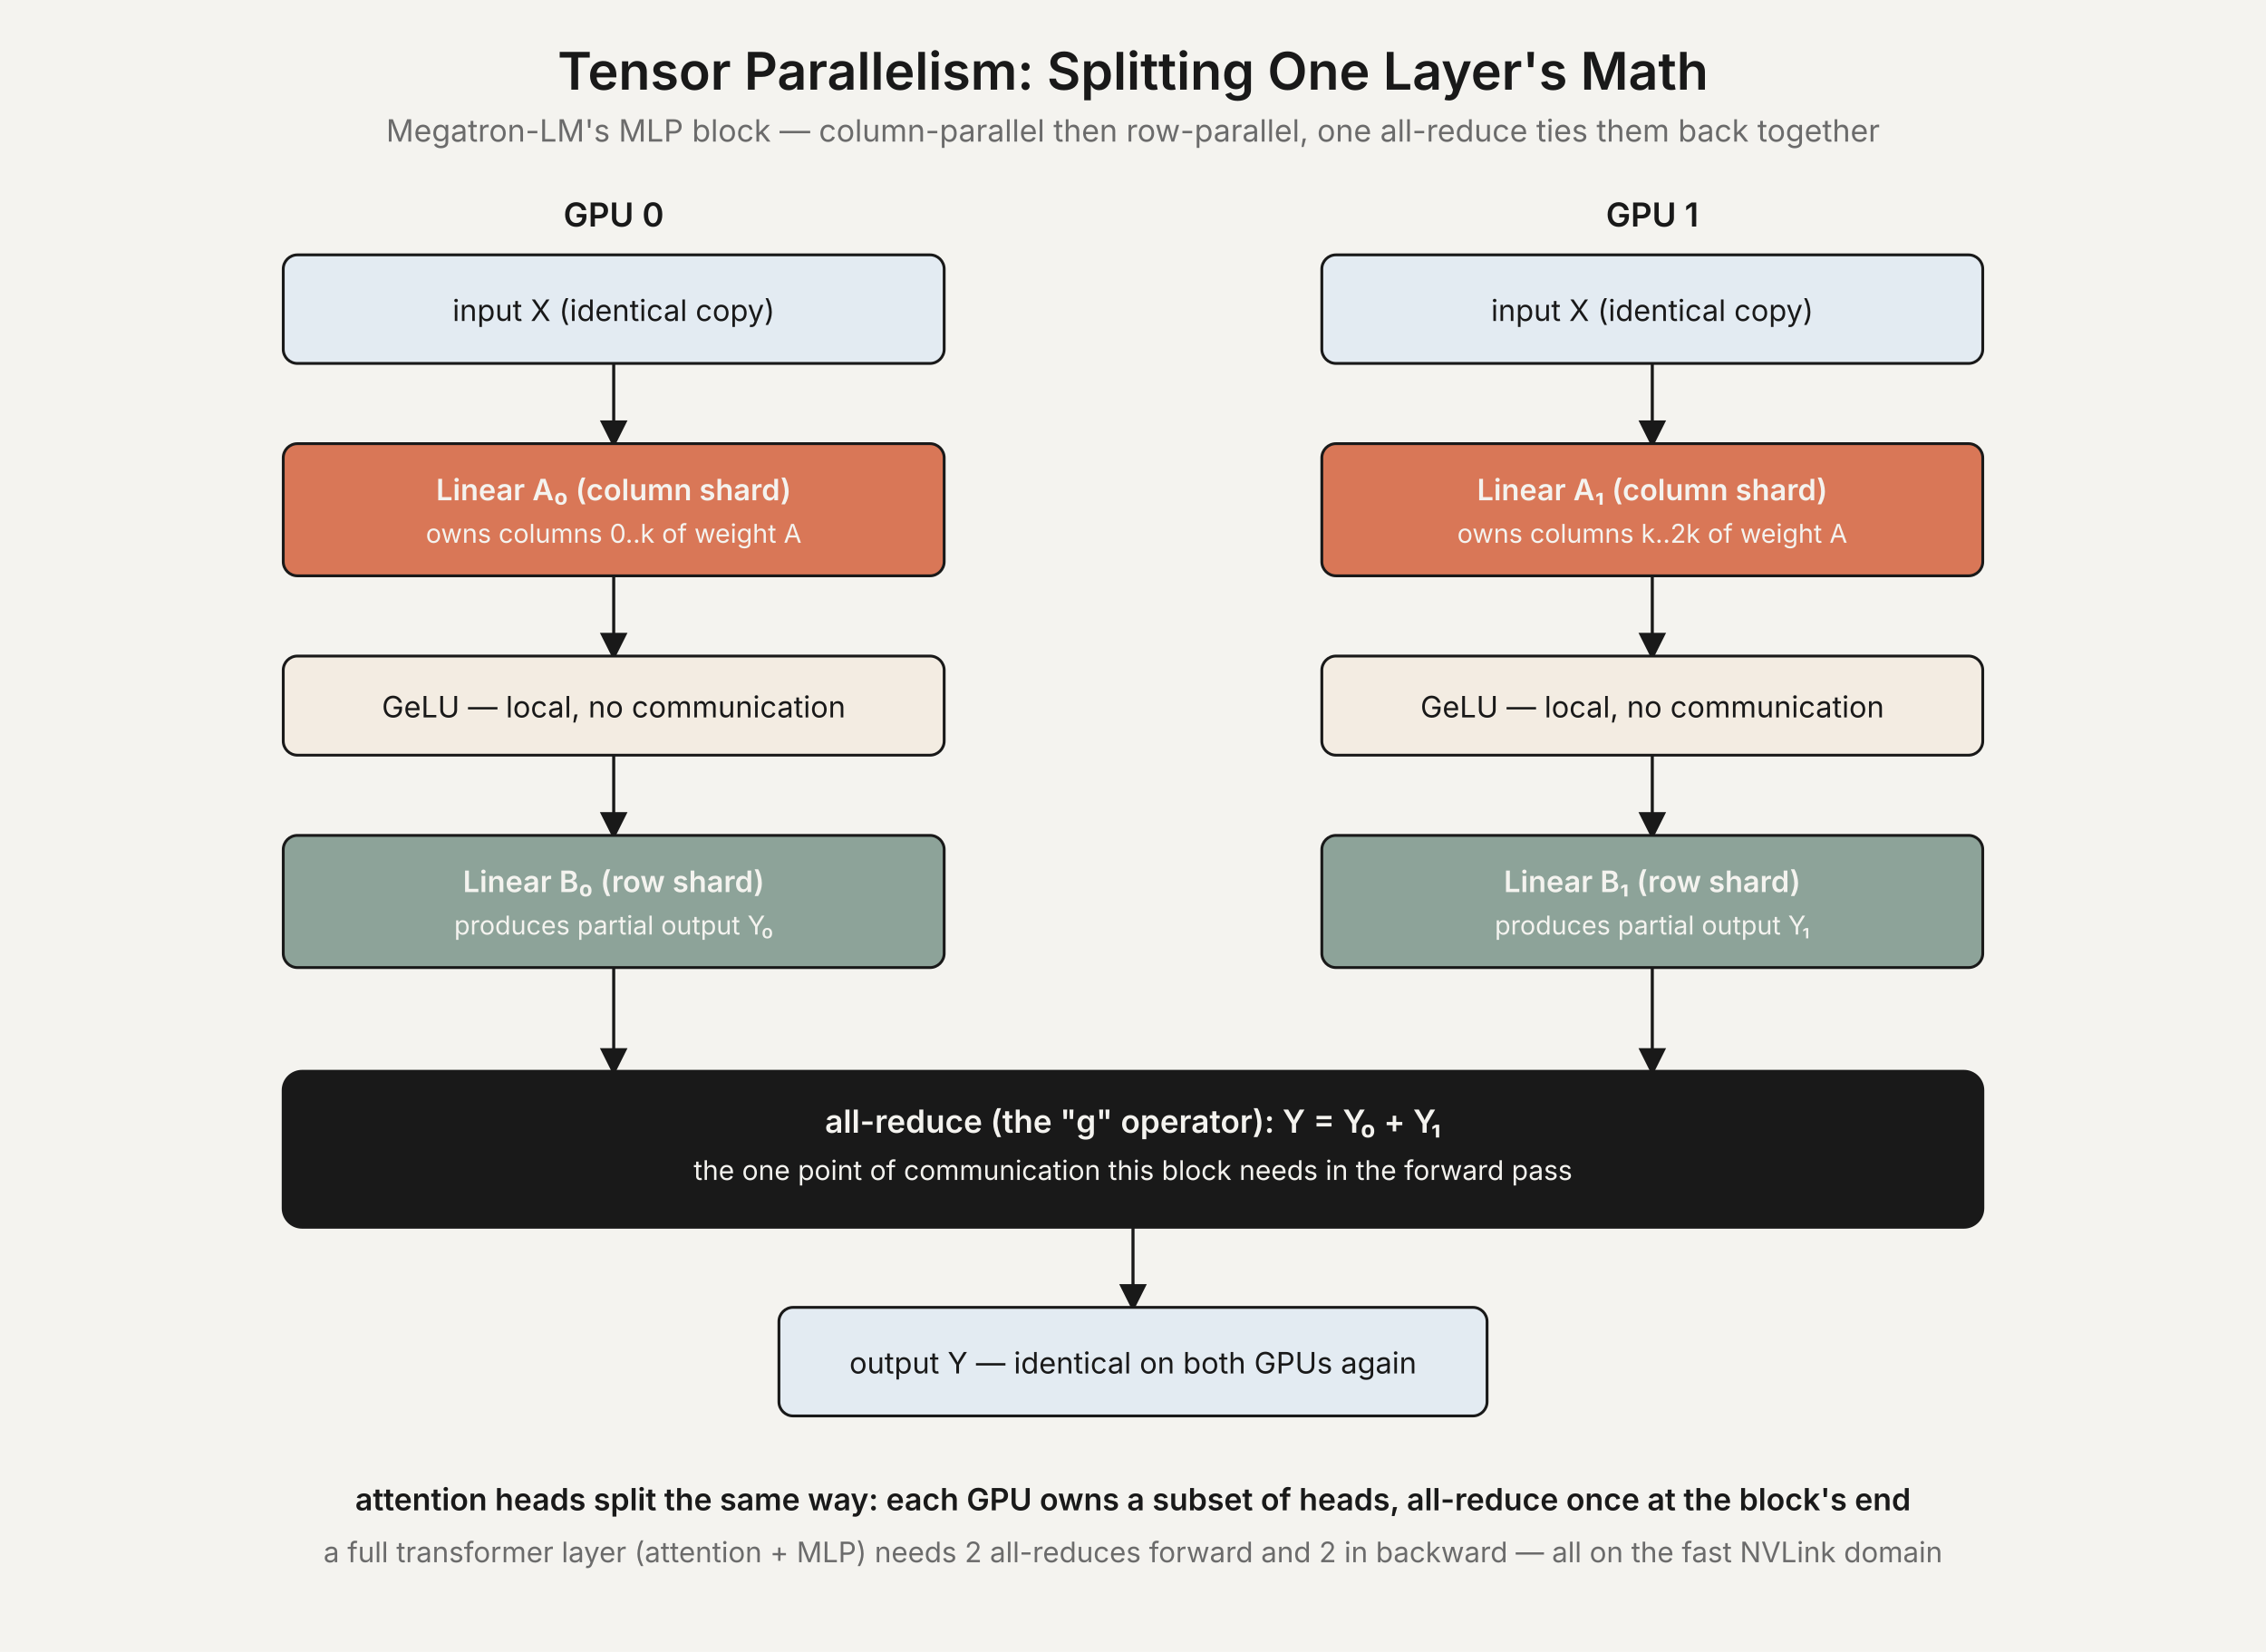
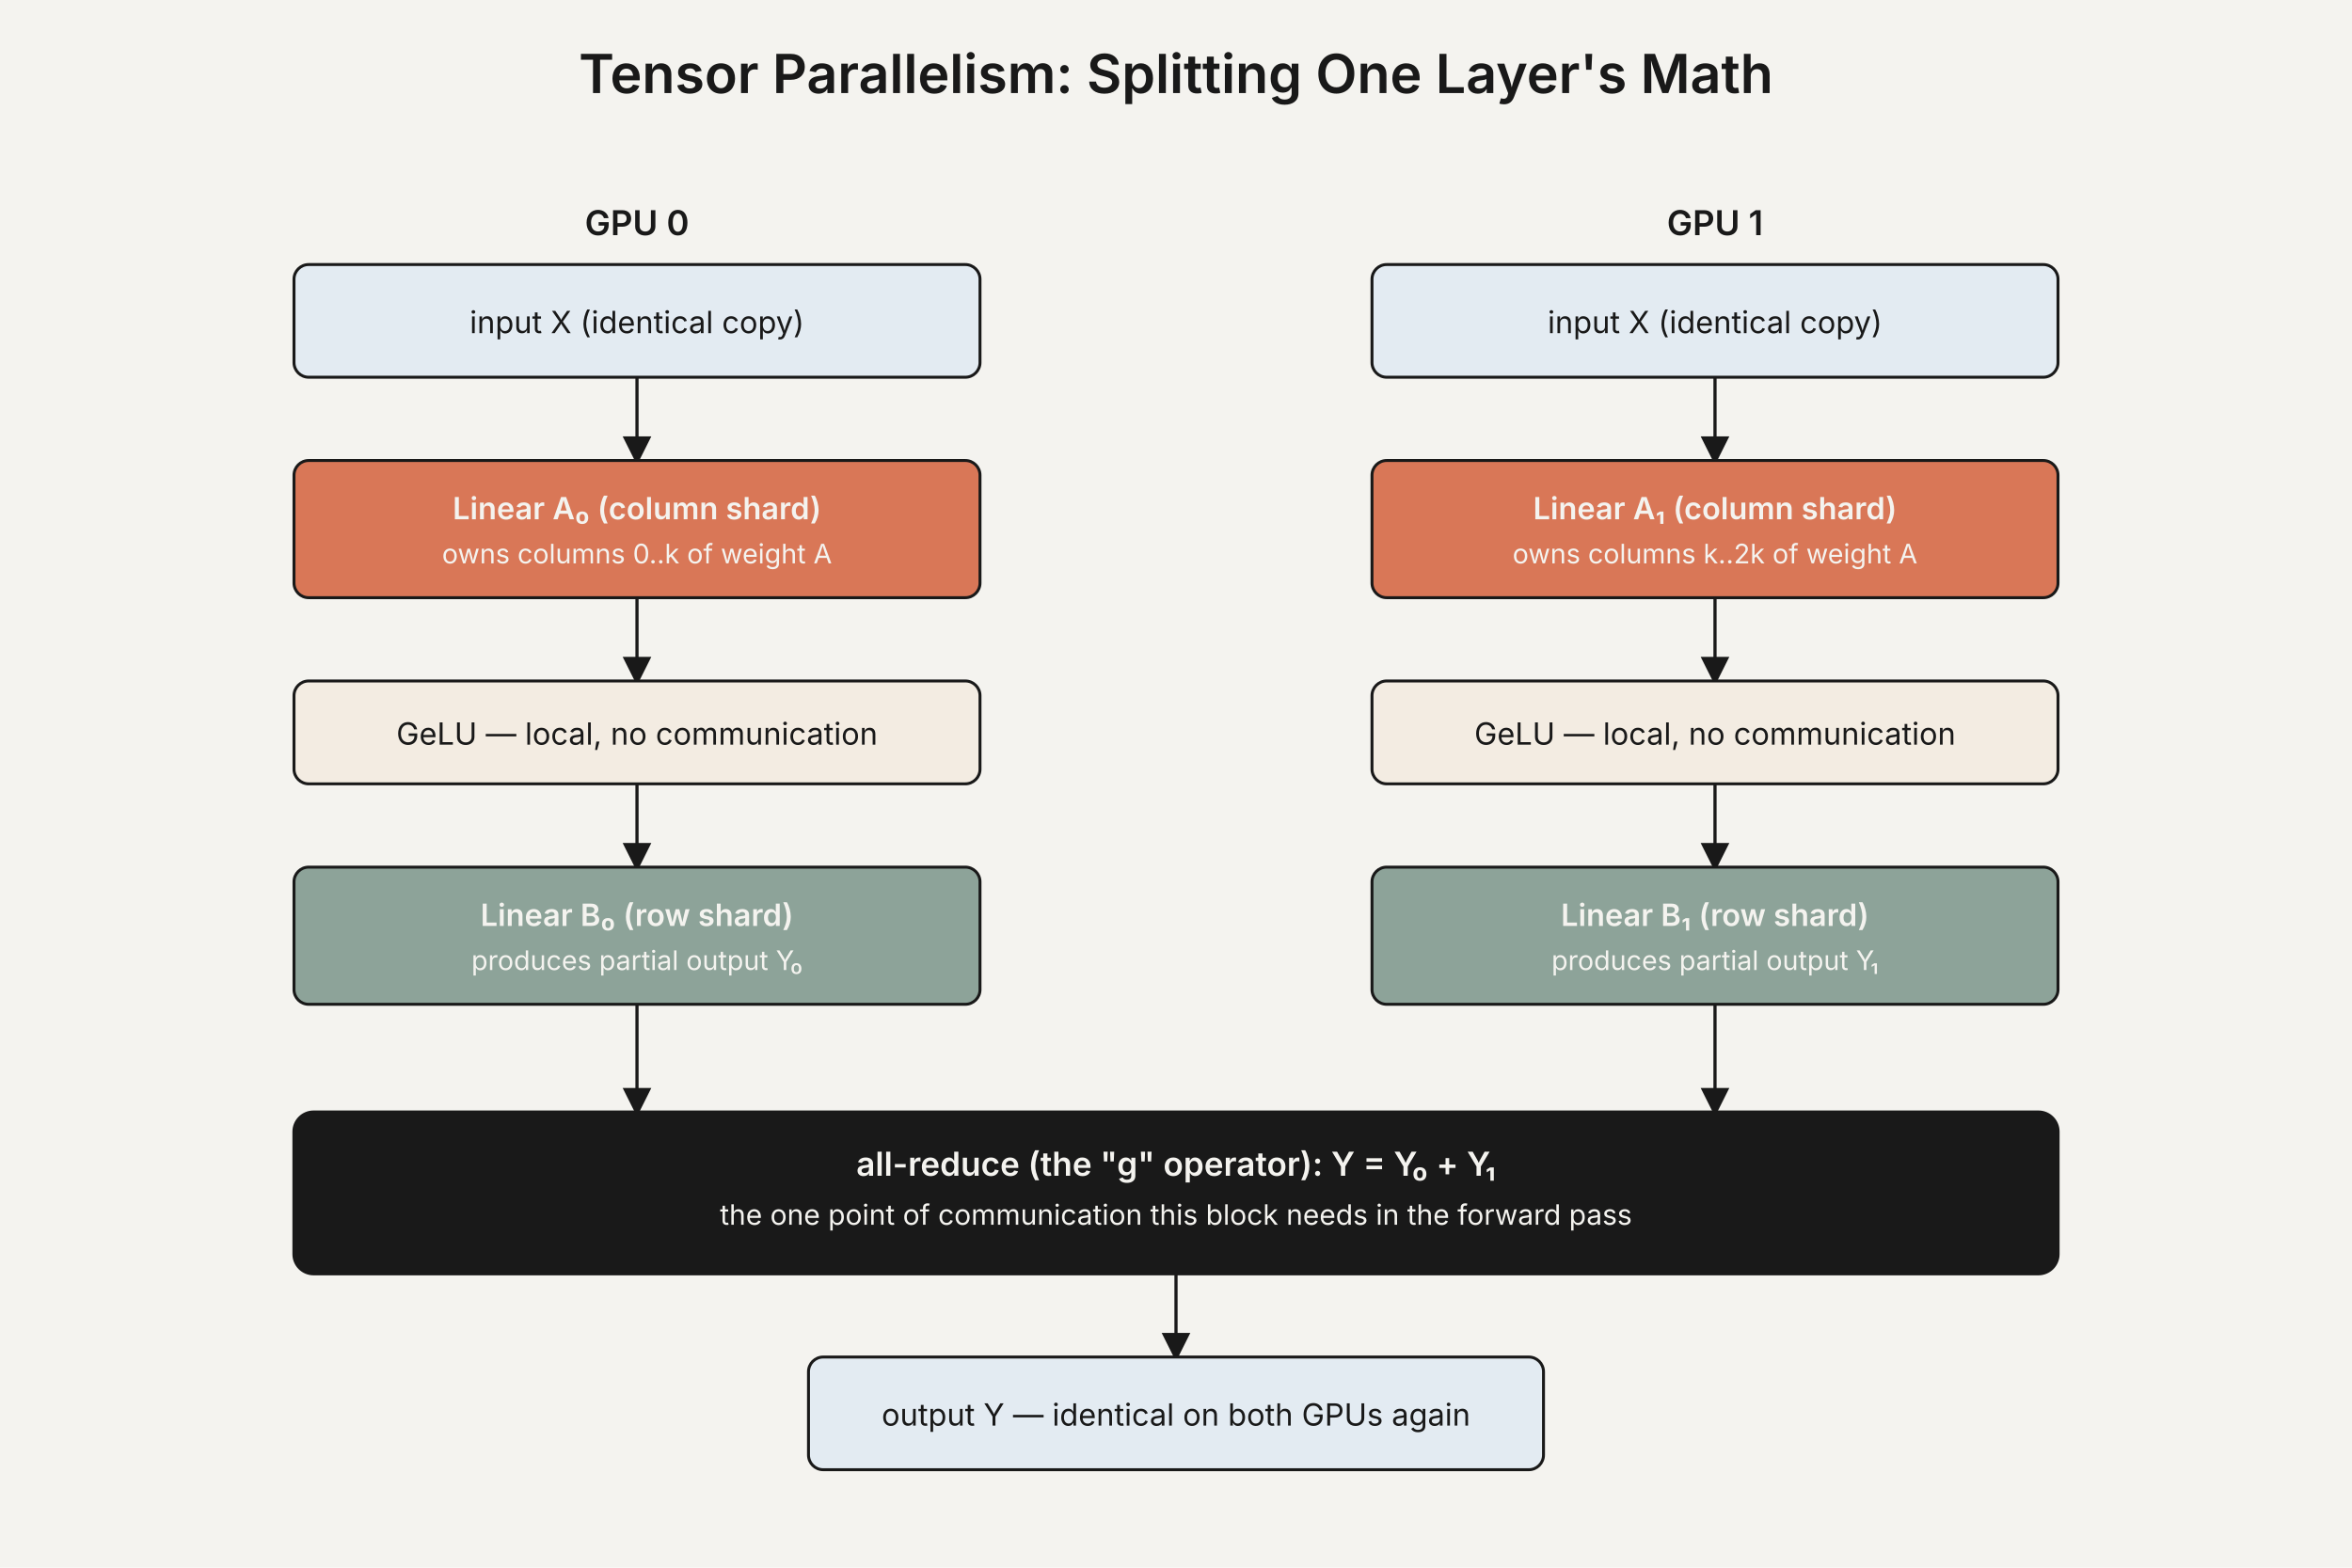
- <svg xmlns="http://www.w3.org/2000/svg" viewBox="0 0 960 700" font-family="Inter, -apple-system, sans-serif">
-   <rect x="0" y="0" width="960" height="700" fill="#F4F3EF" />
+ <svg xmlns="http://www.w3.org/2000/svg" viewBox="0 0 960 640" font-family="Inter, -apple-system, sans-serif">
+   <rect x="0" y="0" width="960" height="640" fill="#F4F3EF" />
  <text x="480" y="38" text-anchor="middle" font-size="22" font-weight="600" fill="#191919">Tensor Parallelism: Splitting One Layer's Math</text>
-   <text x="480" y="60" text-anchor="middle" font-size="13" fill="#6B6B6B">Megatron-LM's MLP block — column-parallel then row-parallel, one all-reduce ties them back together</text>
  <defs>
    <marker id="mparrow" markerWidth="9" markerHeight="9" refX="4.5" refY="4.5" orient="auto">
      <path d="M0,0 L9,4.5 L0,9 z" fill="#191919" />
    </marker>
  </defs>
  <text x="260" y="96" text-anchor="middle" font-size="14" font-weight="600" fill="#191919">GPU 0</text>
  <text x="700" y="96" text-anchor="middle" font-size="14" font-weight="600" fill="#191919">GPU 1</text>
  <rect x="120" y="108" width="280" height="46" rx="6" fill="#E3EBF2" stroke="#191919" stroke-width="1.2" />
  <text x="260" y="136" text-anchor="middle" font-size="12.5" fill="#191919">input X (identical copy)</text>
  <rect x="560" y="108" width="280" height="46" rx="6" fill="#E3EBF2" stroke="#191919" stroke-width="1.2" />
  <text x="700" y="136" text-anchor="middle" font-size="12.5" fill="#191919">input X (identical copy)</text>
  <line x1="260" y1="154" x2="260" y2="184" stroke="#191919" stroke-width="1.3" marker-end="url(#mparrow)" />
  <line x1="700" y1="154" x2="700" y2="184" stroke="#191919" stroke-width="1.3" marker-end="url(#mparrow)" />
  <rect x="120" y="188" width="280" height="56" rx="6" fill="#D97757" stroke="#191919" stroke-width="1.2" />
  <text x="260" y="212" text-anchor="middle" font-size="12.5" font-weight="600" fill="#F4F3EF">Linear A₀ (column shard)</text>
  <text x="260" y="230" text-anchor="middle" font-size="11" fill="#F4F3EF">owns columns 0..k of weight A</text>
  <rect x="560" y="188" width="280" height="56" rx="6" fill="#D97757" stroke="#191919" stroke-width="1.2" />
  <text x="700" y="212" text-anchor="middle" font-size="12.5" font-weight="600" fill="#F4F3EF">Linear A₁ (column shard)</text>
  <text x="700" y="230" text-anchor="middle" font-size="11" fill="#F4F3EF">owns columns k..2k of weight A</text>
  <line x1="260" y1="244" x2="260" y2="274" stroke="#191919" stroke-width="1.3" marker-end="url(#mparrow)" />
  <line x1="700" y1="244" x2="700" y2="274" stroke="#191919" stroke-width="1.3" marker-end="url(#mparrow)" />
  <rect x="120" y="278" width="280" height="42" rx="6" fill="#F3ECE2" stroke="#191919" stroke-width="1.2" />
  <text x="260" y="304" text-anchor="middle" font-size="12.5" fill="#191919">GeLU — local, no communication</text>
  <rect x="560" y="278" width="280" height="42" rx="6" fill="#F3ECE2" stroke="#191919" stroke-width="1.2" />
  <text x="700" y="304" text-anchor="middle" font-size="12.5" fill="#191919">GeLU — local, no communication</text>
  <line x1="260" y1="320" x2="260" y2="350" stroke="#191919" stroke-width="1.3" marker-end="url(#mparrow)" />
  <line x1="700" y1="320" x2="700" y2="350" stroke="#191919" stroke-width="1.3" marker-end="url(#mparrow)" />
  <rect x="120" y="354" width="280" height="56" rx="6" fill="#8DA399" stroke="#191919" stroke-width="1.2" />
  <text x="260" y="378" text-anchor="middle" font-size="12.5" font-weight="600" fill="#F4F3EF">Linear B₀ (row shard)</text>
  <text x="260" y="396" text-anchor="middle" font-size="11" fill="#F4F3EF">produces partial output Y₀</text>
  <rect x="560" y="354" width="280" height="56" rx="6" fill="#8DA399" stroke="#191919" stroke-width="1.2" />
  <text x="700" y="378" text-anchor="middle" font-size="12.5" font-weight="600" fill="#F4F3EF">Linear B₁ (row shard)</text>
  <text x="700" y="396" text-anchor="middle" font-size="11" fill="#F4F3EF">produces partial output Y₁</text>
  <line x1="260" y1="410" x2="260" y2="450" stroke="#191919" stroke-width="1.3" marker-end="url(#mparrow)" />
  <line x1="700" y1="410" x2="700" y2="450" stroke="#191919" stroke-width="1.3" marker-end="url(#mparrow)" />
  <rect x="120" y="454" width="720" height="66" rx="8" fill="#191919" stroke="#191919" stroke-width="1.3" />
  <text x="480" y="480" text-anchor="middle" font-size="13.5" font-weight="600" fill="#F4F3EF">all-reduce (the "g" operator): Y = Y₀ + Y₁</text>
  <text x="480" y="500" text-anchor="middle" font-size="11.5" fill="#F4F3EF">the one point of communication this block needs in the forward pass</text>
  <line x1="480" y1="520" x2="480" y2="550" stroke="#191919" stroke-width="1.3" marker-end="url(#mparrow)" />
  <rect x="330" y="554" width="300" height="46" rx="6" fill="#E3EBF2" stroke="#191919" stroke-width="1.2" />
  <text x="480" y="582" text-anchor="middle" font-size="12.5" fill="#191919">output Y — identical on both GPUs again</text>
-   <text x="480" y="640" text-anchor="middle" font-size="13" fill="#191919" font-weight="600">attention heads split the same way: each GPU owns a subset of heads, all-reduce once at the block's end</text>
-   <text x="480" y="662" text-anchor="middle" font-size="12" fill="#6B6B6B">a full transformer layer (attention + MLP) needs 2 all-reduces forward and 2 in backward — all on the fast NVLink domain</text>
</svg>
